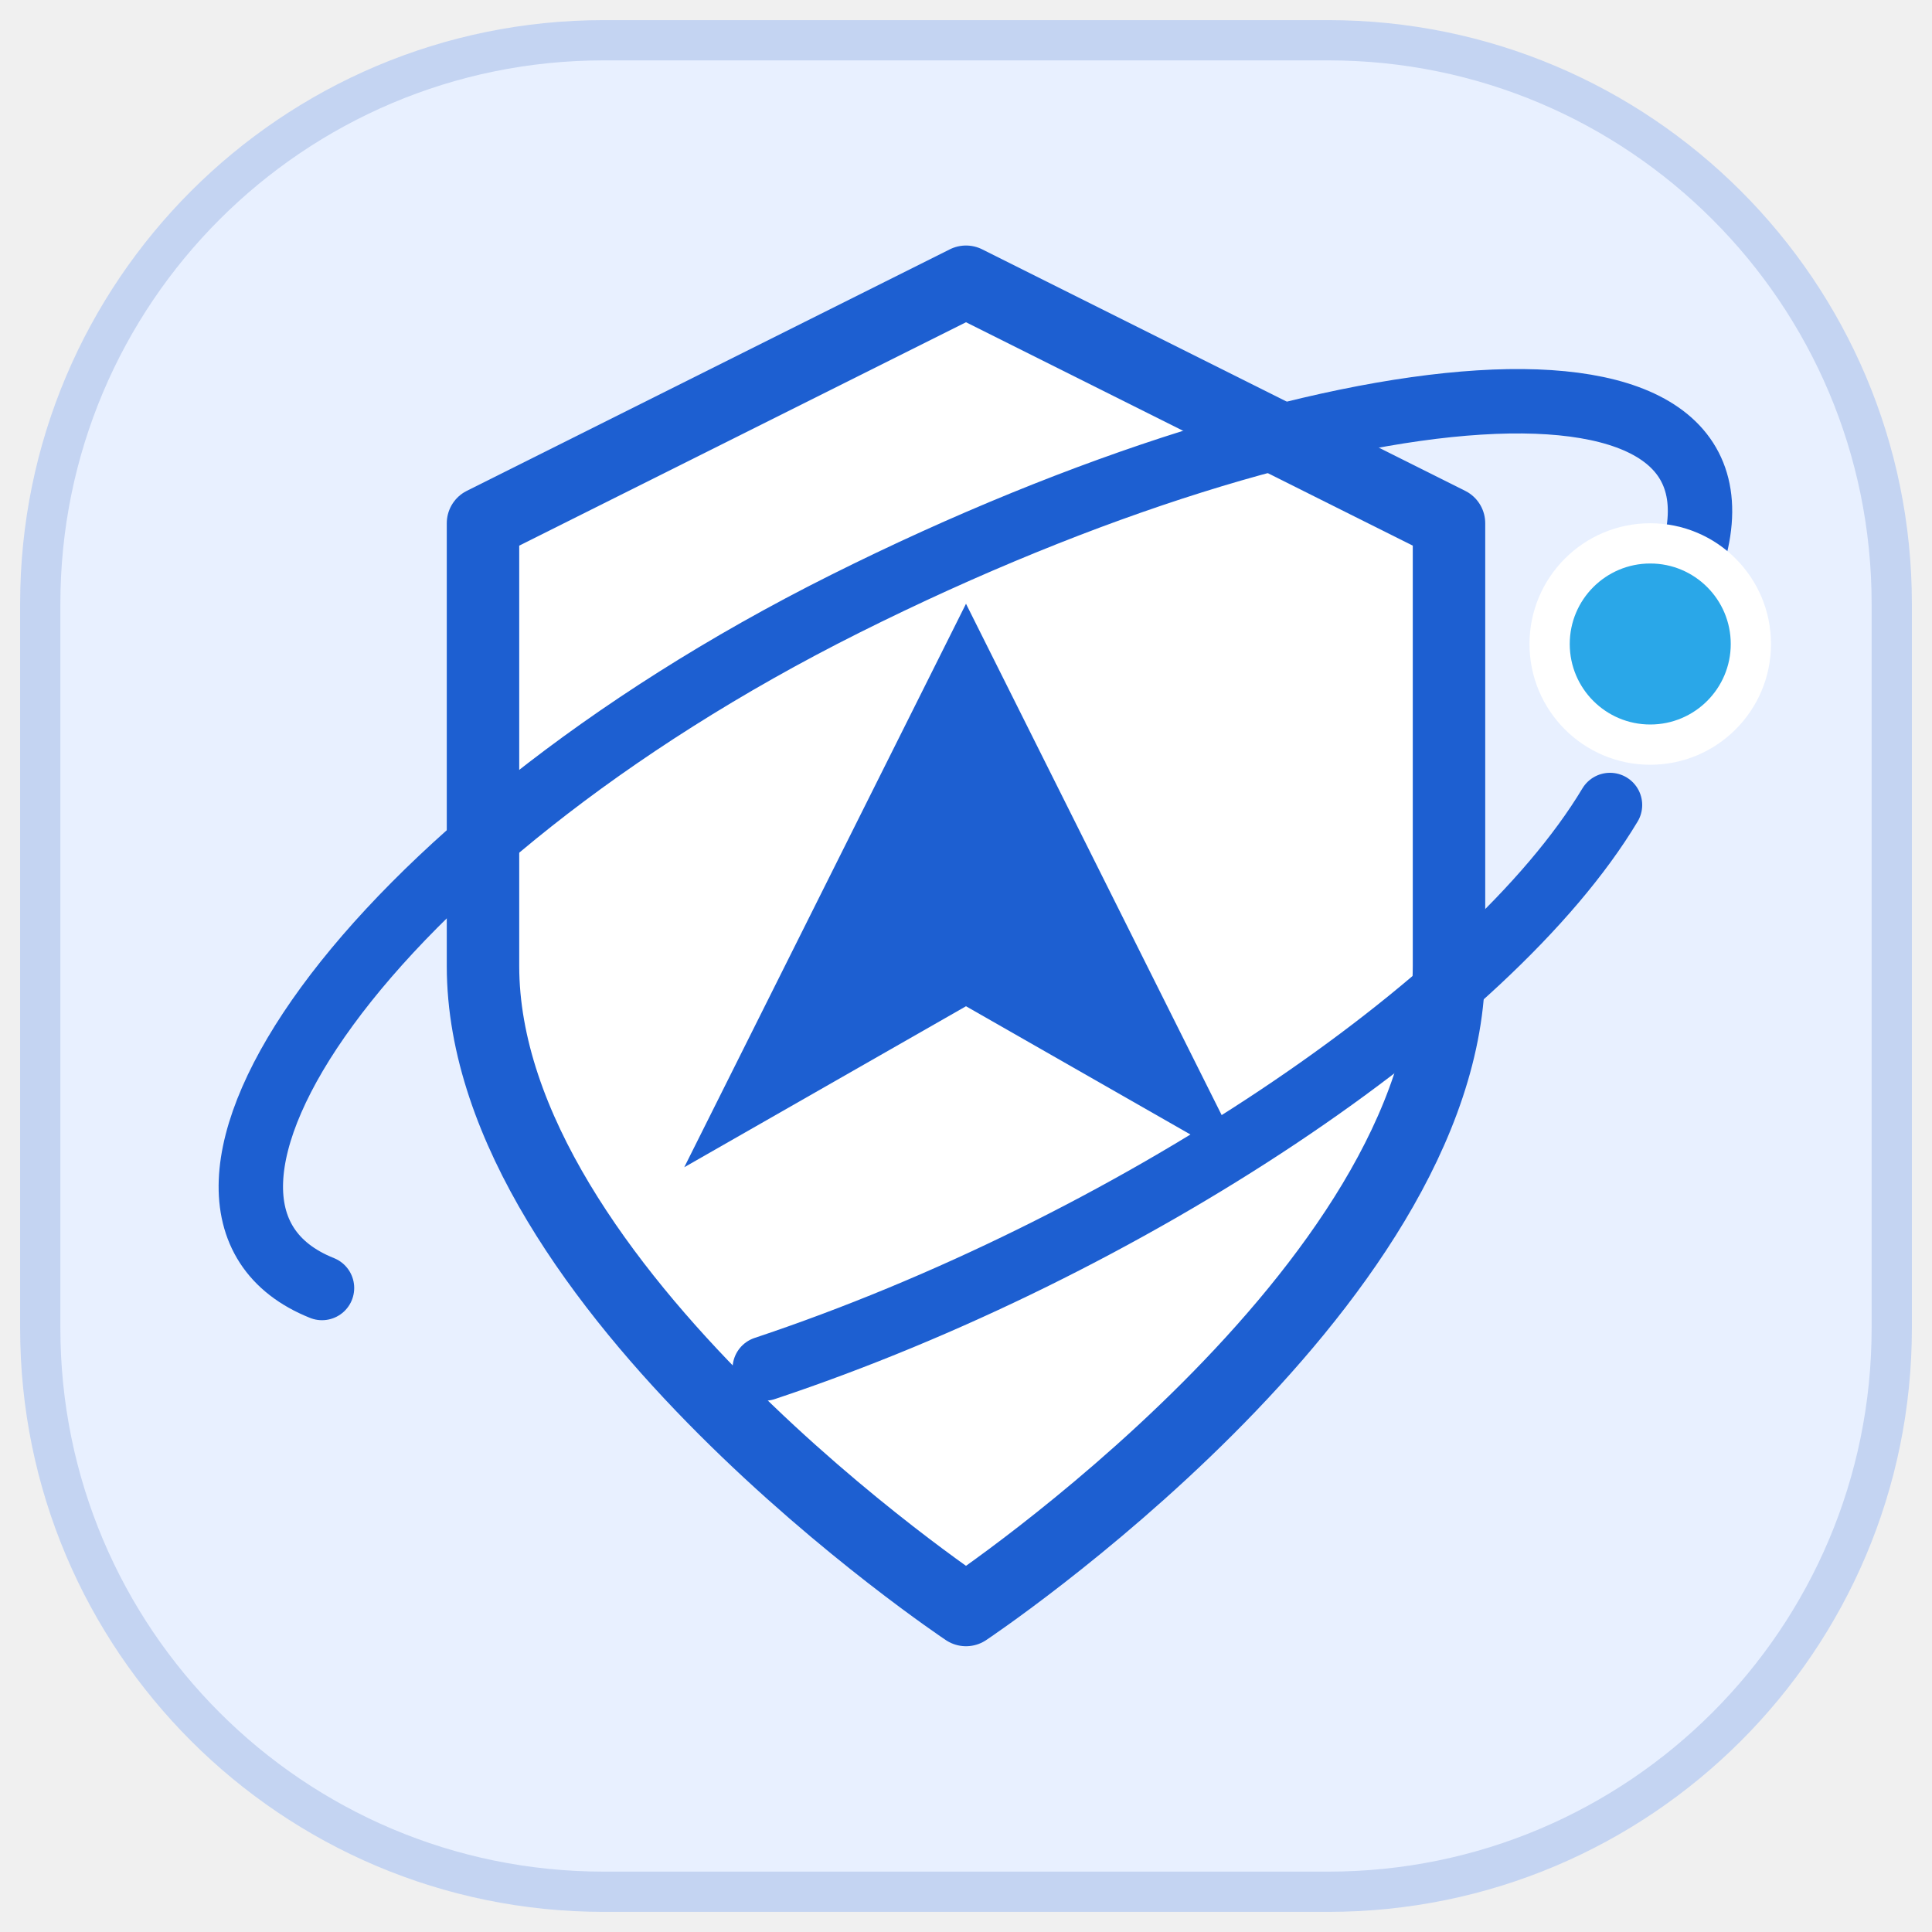
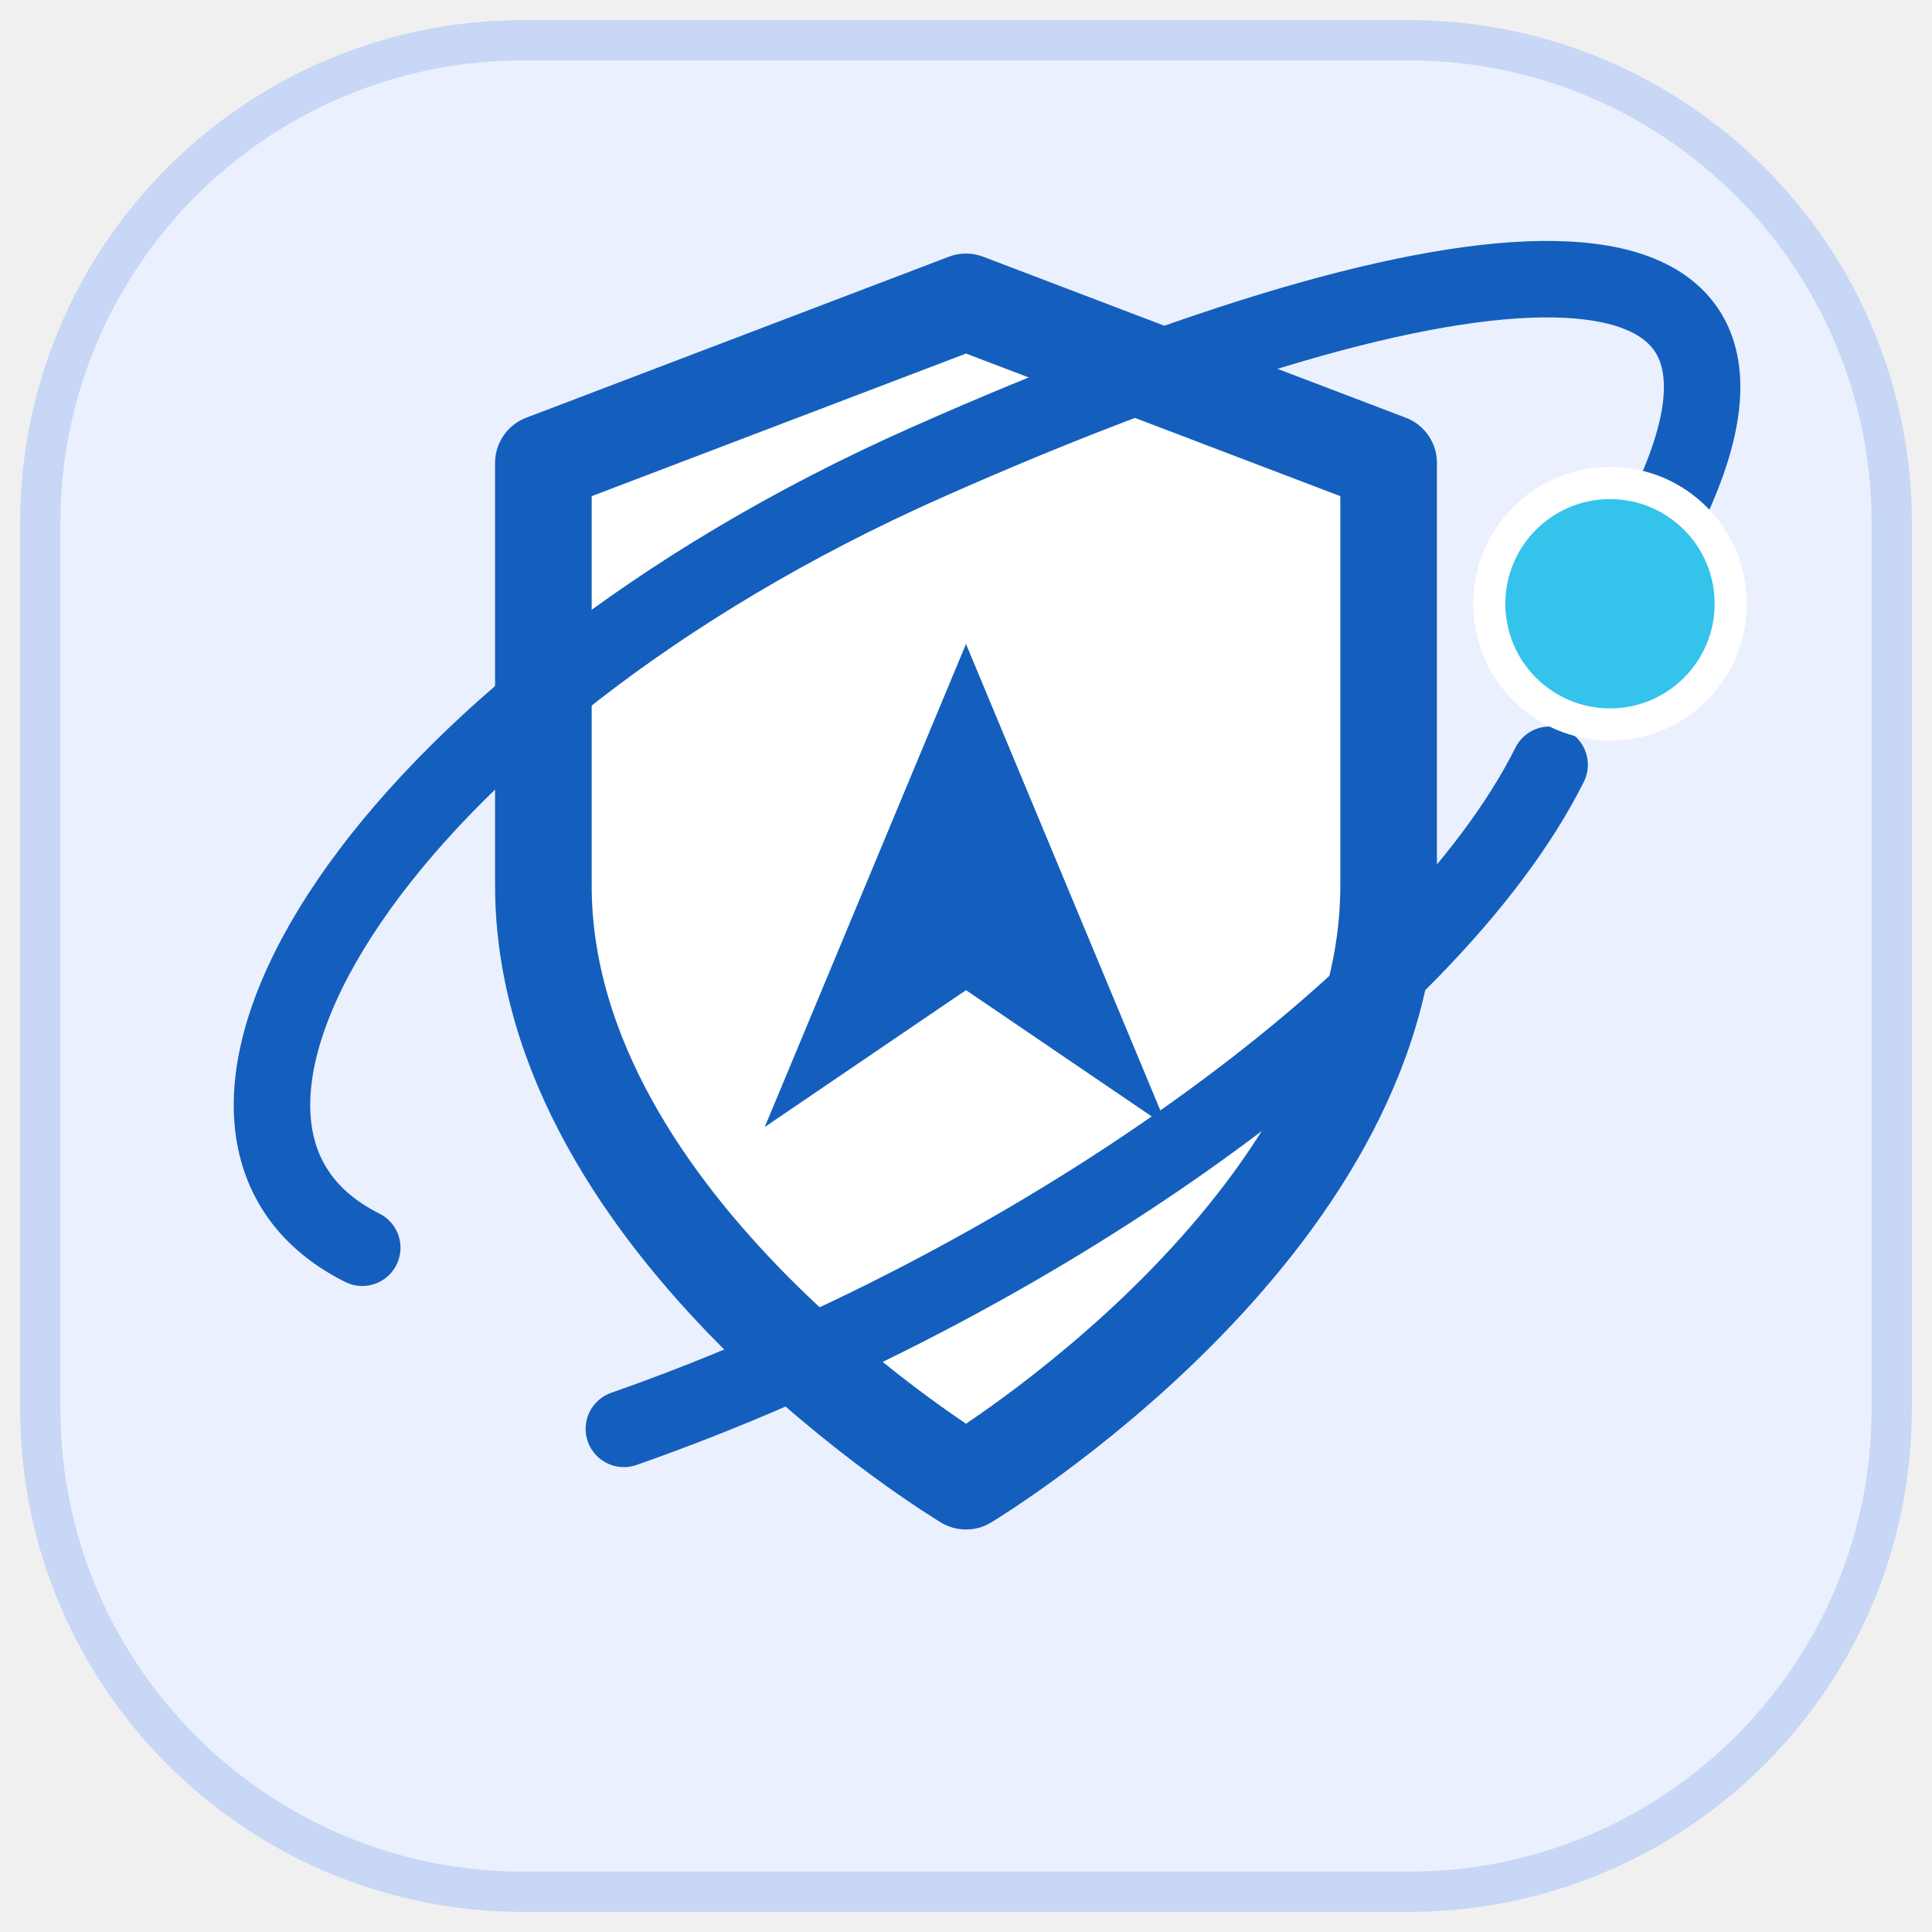
- <svg xmlns="http://www.w3.org/2000/svg" viewBox="0 0 48 48" fill="none">
-   <rect x="1" y="1" width="46" height="46" rx="14" fill="#e8f0ff" stroke="#c4d4f2" />
-   <path d="M24 7 36 13v11c0 8-12 16-12 16S12 32 12 24V13Z" fill="#fff" stroke="#1d5fd1" stroke-width="1.8" stroke-linejoin="round" />
-   <path d="m24 15-7 14 7-4 7 4Z" fill="#1d5fd1" stroke-linejoin="round" />
-   <path d="M8 32c-5-2 1-11 13-17S44 8 42 14M40 20c-3 5-12 11-21 14" stroke="#1d5fd1" stroke-width="1.6" stroke-linecap="round" />
-   <circle cx="41" cy="16" r="2.5" fill="#2aa7e8" stroke="#fff" />
+ <svg xmlns="http://www.w3.org/2000/svg" viewBox="0 0 48 48">
+   <rect x="1" y="1" width="46" height="46" rx="12" fill="#eaf0fd" stroke="#c7d7f5" stroke-width="1" />
+   <g fill="none" stroke="#145fbd" stroke-linecap="round" stroke-linejoin="round">
+     <path d="M24 7.5 34.5 11.5V22c0 8.5-10.5 14.8-10.5 14.8S13.5 30.5 13.5 22V11.5Z" fill="#ffffff" stroke-width="2.4" />
+     <path d="M9 31c-6-3 0.5-13.5 14-19.5S45 5 41.5 12.5" stroke-width="1.9" />
+     <path d="M38.5 19c-3 6-13 13-23 16.5" stroke-width="1.9" />
+   </g>
+   <path d="M24 16 L29 28 L24 24.6 L19 28 Z" fill="#145fbd" />
+   <circle cx="40" cy="15" r="3.4" fill="#ffffff" />
+   <circle cx="40" cy="15" r="2.6" fill="#34c3eb" />
</svg>
